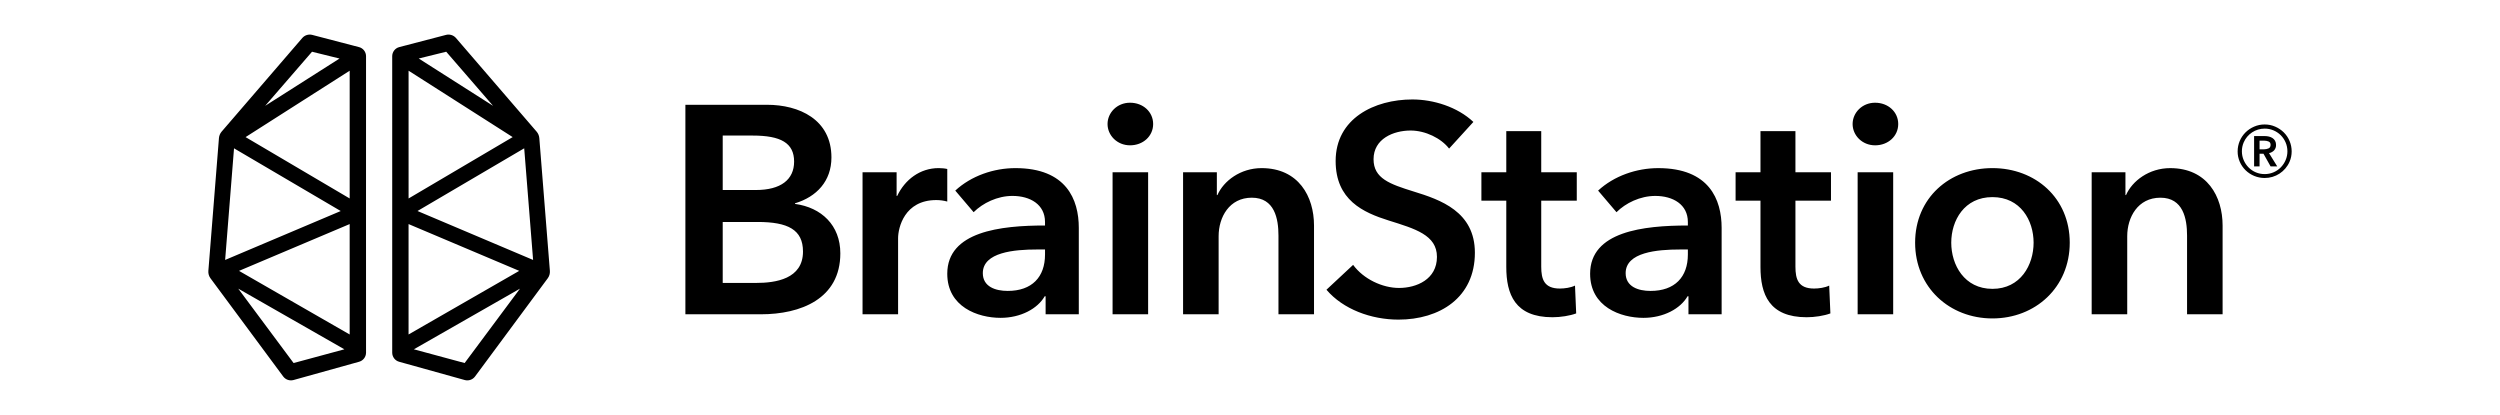
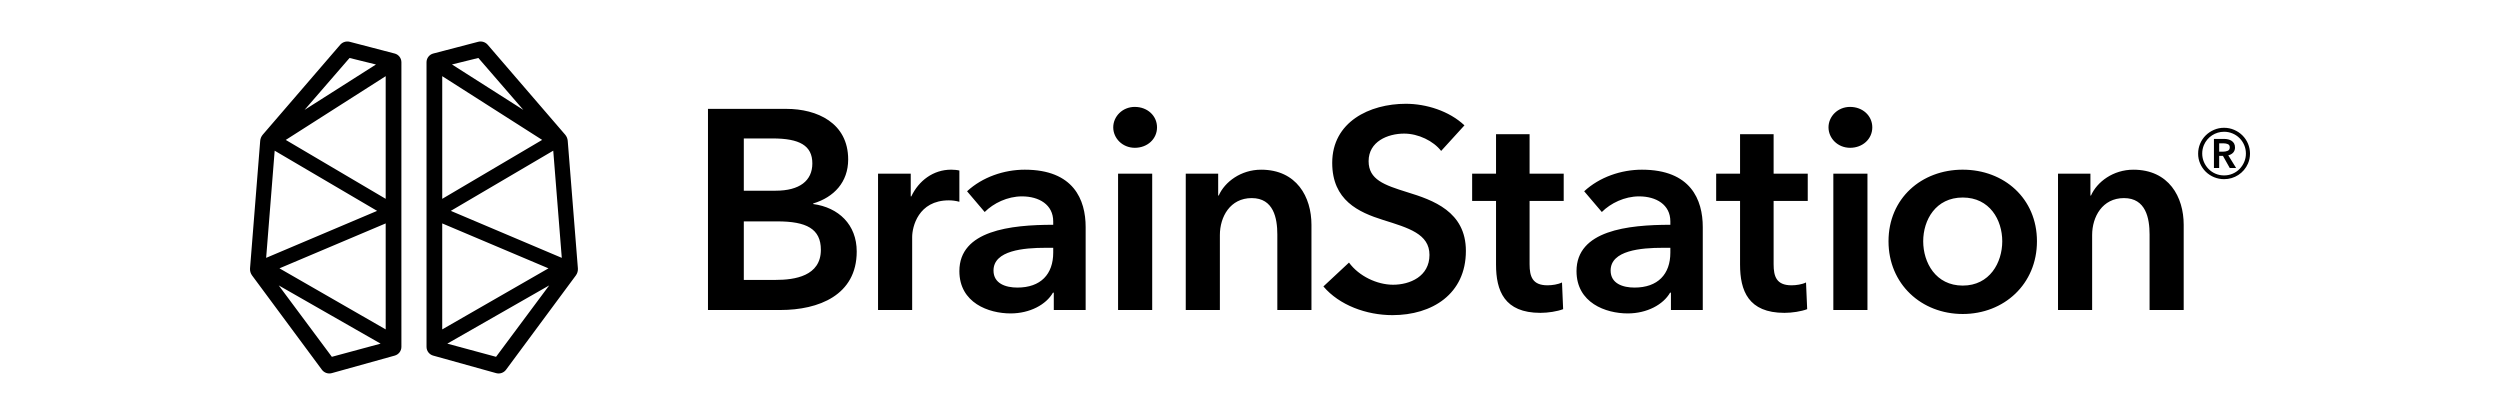
- <svg xmlns="http://www.w3.org/2000/svg" viewBox="0 0 300 49.795" width="250" height="41.496">
-   <path d="M86.726 33.951h4.016c2.312 0 5.617-.462 5.617-3.764 0-2.628-1.812-3.551-5.439-3.551h-4.194zm0-11.15h3.982c2.986 0 4.585-1.243 4.585-3.41 0-2.238-1.6-3.124-4.976-3.124h-3.591zm-4.479-10.227h9.811c3.805 0 7.714 1.74 7.714 6.32 0 2.842-1.778 4.723-4.372 5.504v.07c3.164.428 5.44 2.559 5.44 5.932 0 5.469-4.766 7.314-9.527 7.314h-9.066zm21.258 8.096h4.088v2.84h.071c.925-1.952 2.737-3.338 4.977-3.338.32 0 .747.036 1.031.107v3.907a4.989 4.989 0 00-1.316-.178c-3.838 0-4.585 3.337-4.585 4.58v9.126h-4.266V20.67m21.898 9.268h-.96c-2.701 0-6.505.32-6.505 2.84 0 1.634 1.529 2.132 2.986 2.132 2.915 0 4.479-1.669 4.479-4.368v-.606zm.07 5.61h-.106c-.852 1.492-2.878 2.593-5.295 2.593-2.738 0-6.4-1.315-6.4-5.291 0-5.078 6.4-5.79 11.73-5.79v-.424c0-2.096-1.776-3.126-3.91-3.126-1.812 0-3.553.854-4.656 1.953l-2.203-2.592c1.919-1.775 4.62-2.697 7.217-2.697 6.114 0 7.606 3.763 7.606 7.171v10.369h-3.982zm8.036 2.166h4.266V20.67h-4.266zm2.097-25.388c1.564 0 2.772 1.1 2.772 2.556s-1.208 2.556-2.772 2.556c-1.563 0-2.701-1.206-2.701-2.556s1.138-2.557 2.701-2.557zm6.363 8.344h4.053v2.735h.07c.747-1.705 2.773-3.231 5.298-3.231 4.443 0 6.292 3.409 6.292 6.887v10.653h-4.266v-9.445c0-2.023-.462-4.546-3.201-4.546-2.7 0-3.98 2.345-3.98 4.617v9.374h-4.266V20.67m31.923-2.84c-.96-1.244-2.845-2.167-4.62-2.167-2.064 0-4.446.994-4.446 3.444 0 2.309 1.957 2.983 4.8 3.87 3.235.995 7.36 2.417 7.36 7.352 0 5.397-4.232 8.025-9.173 8.025-3.271 0-6.647-1.243-8.638-3.586l3.199-2.984c1.245 1.705 3.52 2.77 5.51 2.77 2.097 0 4.55-1.03 4.55-3.729 0-2.627-2.63-3.373-5.795-4.367-3.056-.96-6.362-2.45-6.362-7.138 0-5.113 4.656-7.385 9.206-7.385 2.525 0 5.404.888 7.323 2.698l-2.914 3.196m3.876 6.25V20.67h2.986v-4.935h4.194v4.935h4.265v3.41h-4.265v7.918c0 1.526.356 2.627 2.238 2.627.57 0 1.316-.106 1.814-.355l.142 3.339c-.747.283-1.883.46-2.845.46-4.513 0-5.543-2.77-5.543-6.036V24.08h-2.988m24.778 5.859h-.96c-2.702 0-6.506.32-6.506 2.84 0 1.634 1.53 2.132 2.986 2.132 2.915 0 4.48-1.669 4.48-4.368v-.606zm.072 5.61h-.107c-.854 1.492-2.88 2.593-5.297 2.593-2.737 0-6.398-1.315-6.398-5.291 0-5.078 6.398-5.79 11.73-5.79v-.424c0-2.096-1.778-3.126-3.91-3.126-1.813 0-3.555.854-4.656 1.953l-2.205-2.592c1.92-1.775 4.62-2.697 7.217-2.697 6.114 0 7.606 3.763 7.606 7.171v10.369h-3.98zm5.655-11.469V20.67h2.986v-4.935h4.195v4.935h4.266v3.41h-4.266v7.918c0 1.526.355 2.627 2.239 2.627.569 0 1.316-.106 1.812-.355l.144 3.339c-.747.283-1.885.46-2.845.46-4.515 0-5.545-2.77-5.545-6.036V24.08h-2.986m14.646 13.635h4.265V20.67h-4.265zm2.098-25.388c1.564 0 2.772 1.1 2.772 2.556s-1.208 2.556-2.772 2.556c-1.565 0-2.702-1.206-2.702-2.556s1.137-2.557 2.702-2.557zm14.077 22.335c3.377 0 4.94-2.875 4.94-5.54 0-2.663-1.563-5.469-4.94-5.469-3.378 0-4.942 2.806-4.942 5.469 0 2.663 1.564 5.54 4.942 5.54zm0-14.489c5.154 0 9.277 3.587 9.277 8.949s-4.123 9.09-9.277 9.09c-5.155 0-9.278-3.728-9.278-9.09s4.123-8.949 9.278-8.949zm11.91.498h4.051v2.735h.071c.746-1.705 2.772-3.231 5.296-3.231 4.444 0 6.292 3.409 6.292 6.887v10.653h-4.265v-9.445c0-2.023-.462-4.546-3.2-4.546-2.701 0-3.98 2.345-3.98 4.617v9.374H251V20.67m-209.04 3.145l-12.49-7.363 12.491-7.967v15.33zm-13.28 8.69l13.28-5.616.001 13.25-13.279-7.635zm6.551 11.06l-6.642-8.928 12.736 7.28zm-7.148-25.767l12.805 7.525-13.872 5.871zm9.36-11.59l3.301.816L31.82 12.7zm5.636-.555l-5.625-1.469a1.186 1.186 0 00-1.175.37l-9.684 11.242a1.37 1.37 0 00-.321.766l-1.272 15.956a1.325 1.325 0 00.249.867l8.737 11.797a1.156 1.156 0 001.23.422l7.87-2.192a1.135 1.135 0 00.837-1.092l-.003-16.202.003-19.374a1.13 1.13 0 00-.845-1.093zM50.1 25.32l12.805-7.524 1.067 13.397zm5.656 18.244l-6.093-1.648 12.737-7.28zm-6.729-16.676l13.28 5.615-13.28 7.634zM61.52 16.451L49.03 23.817l-.001-15.333 12.49 7.966zM53.546 6.207l5.623 6.494-8.922-5.679zm10.848 9.589L54.71 4.553a1.186 1.186 0 00-1.175-.369L47.91 5.651a1.13 1.13 0 00-.845 1.093l.001 19.374V42.32c0 .51.341.959.835 1.092l7.87 2.192a1.156 1.156 0 001.23-.42l8.736-11.8a1.328 1.328 0 00.25-.866l-1.27-15.956a1.375 1.375 0 00-.321-.766zm207.279 2.124a1.399 1.399 0 00.54-.107c.171-.071.257-.215.257-.433 0-.2-.078-.332-.235-.398a1.245 1.245 0 00-.491-.1h-.597v1.038zm-1.181-1.592h1.28c.17 0 .337.02.498.058a1.326 1.326 0 01.434.184.978.978 0 01.306.327.993.993 0 01.114.497.919.919 0 01-.228.646 1.137 1.137 0 01-.613.335l.983 1.59h-.796l-.853-1.52h-.47v1.52h-.655zm-1.465 1.833c0 .37.072.72.214 1.053.142.33.336.622.582.872a2.68 2.68 0 001.934.804 2.678 2.678 0 001.936-.804 2.84 2.84 0 00.582-.874 2.638 2.638 0 00.214-1.05c0-.38-.071-.734-.214-1.066a2.765 2.765 0 00-.582-.867 2.752 2.752 0 00-.869-.583 2.687 2.687 0 00-1.067-.213 2.734 2.734 0 00-2.518 1.663 2.688 2.688 0 00-.212 1.065zm-.51 0a3.203 3.203 0 01.952-2.28c.294-.29.637-.518 1.03-.688a3.11 3.11 0 011.26-.257c.444 0 .864.085 1.258.257.394.17.737.4 1.032.689a3.21 3.21 0 01.951 2.28c0 .444-.084.862-.255 1.25a3.235 3.235 0 01-2.988 1.946 3.27 3.27 0 01-2.29-.93 3.228 3.228 0 01-.696-1.016 3.066 3.066 0 01-.255-1.25z" fill-rule="evenodd" />
+ <svg xmlns="http://www.w3.org/2000/svg" width="250" height="41.496" viewBox="0 0 312.5 51.87">
+   <path fill-rule="evenodd" d="M92.976 34.988h4.016c2.312 0 5.617-.462 5.617-3.764 0-2.628-1.812-3.551-5.439-3.551h-4.194zm0-11.15h3.982c2.986 0 4.585-1.242 4.585-3.41 0-2.237-1.6-3.123-4.976-3.123h-3.591zM88.497 13.61h9.811c3.805 0 7.714 1.74 7.714 6.321 0 2.841-1.778 4.722-4.372 5.503v.071c3.164.427 5.44 2.558 5.44 5.931 0 5.47-4.766 7.314-9.527 7.314h-9.066zm21.258 8.097h4.088v2.84h.071c.925-1.952 2.737-3.338 4.977-3.338.32 0 .747.035 1.031.107v3.906a4.989 4.989 0 0 0-1.316-.178c-3.838 0-4.585 3.338-4.585 4.581v9.125h-4.266V21.708m21.898 9.267h-.96c-2.701 0-6.505.32-6.505 2.841 0 1.633 1.529 2.131 2.986 2.131 2.915 0 4.479-1.669 4.479-4.367v-.606zm.07 5.611h-.106c-.852 1.49-2.878 2.592-5.295 2.592-2.738 0-6.4-1.314-6.4-5.29 0-5.078 6.4-5.79 11.73-5.79v-.425c0-2.096-1.776-3.126-3.909-3.126-1.813 0-3.554.854-4.657 1.954l-2.203-2.592c1.919-1.776 4.62-2.698 7.217-2.698 6.114 0 7.606 3.763 7.606 7.172V38.75h-3.982zm8.036 2.165h4.266V21.708h-4.266zm2.097-25.387c1.564 0 2.772 1.1 2.772 2.555 0 1.457-1.208 2.556-2.772 2.556-1.563 0-2.701-1.206-2.701-2.556 0-1.349 1.138-2.557 2.701-2.557zm6.363 8.344h4.053v2.734h.07c.747-1.704 2.773-3.23 5.298-3.23 4.443 0 6.292 3.408 6.292 6.886v10.653h-4.266v-9.445c0-2.023-.462-4.545-3.201-4.545-2.7 0-3.98 2.344-3.98 4.616v9.374h-4.266V21.708m31.923-2.841c-.96-1.244-2.845-2.167-4.62-2.167-2.064 0-4.446.994-4.446 3.444 0 2.31 1.957 2.984 4.8 3.871 3.235.995 7.36 2.416 7.36 7.351 0 5.398-4.232 8.026-9.173 8.026-3.271 0-6.647-1.244-8.638-3.587l3.199-2.983c1.245 1.704 3.52 2.77 5.51 2.77 2.097 0 4.55-1.03 4.55-3.73 0-2.627-2.63-3.372-5.795-4.367-3.056-.959-6.362-2.45-6.362-7.137 0-5.113 4.656-7.385 9.206-7.385 2.525 0 5.404.887 7.323 2.697l-2.914 3.197m3.876 6.25v-3.41h2.986v-4.934h4.194v4.935h4.265v3.408h-4.265v7.919c0 1.527.356 2.628 2.238 2.628.57 0 1.316-.107 1.814-.356l.142 3.339c-.747.283-1.883.461-2.845.461-4.513 0-5.543-2.77-5.543-6.036v-7.955h-2.988m24.778 5.859h-.96c-2.702 0-6.506.32-6.506 2.841 0 1.633 1.53 2.131 2.986 2.131 2.915 0 4.48-1.669 4.48-4.367v-.606zm.072 5.611h-.107c-.854 1.49-2.88 2.592-5.297 2.592-2.737 0-6.398-1.314-6.398-5.29 0-5.078 6.398-5.79 11.73-5.79v-.425c0-2.096-1.778-3.126-3.91-3.126-1.813 0-3.555.854-4.656 1.954l-2.205-2.592c1.92-1.776 4.62-2.698 7.217-2.698 6.114 0 7.606 3.763 7.606 7.172V38.75h-3.98zm5.655-11.47v-3.408h2.986v-4.935h4.195v4.935h4.266v3.408h-4.266v7.919c0 1.527.355 2.628 2.239 2.628.569 0 1.316-.107 1.812-.356l.144 3.339c-.747.283-1.885.461-2.845.461-4.515 0-5.545-2.77-5.545-6.036v-7.955h-2.986m14.646 13.635h4.265V21.708h-4.265zm2.098-25.387c1.564 0 2.772 1.1 2.772 2.555 0 1.457-1.208 2.556-2.772 2.556-1.565 0-2.702-1.206-2.702-2.556 0-1.349 1.137-2.557 2.702-2.557zm14.077 22.334c3.377 0 4.94-2.875 4.94-5.54 0-2.663-1.563-5.468-4.94-5.468-3.378 0-4.942 2.805-4.942 5.468 0 2.664 1.564 5.54 4.942 5.54zm0-14.488c5.154 0 9.277 3.586 9.277 8.948s-4.123 9.091-9.277 9.091c-5.155 0-9.278-3.729-9.278-9.09 0-5.363 4.123-8.95 9.278-8.95zm11.91.498h4.051v2.734h.071c.746-1.704 2.772-3.23 5.296-3.23 4.444 0 6.292 3.408 6.292 6.886v10.653h-4.265v-9.445c0-2.023-.462-4.545-3.2-4.545-2.701 0-3.98 2.344-3.98 4.616v9.374h-4.266V21.708m-209.04 3.145L35.72 17.49l12.491-7.968v15.33Zm-13.28 8.689 13.28-5.616.001 13.25-13.279-7.634zm6.551 11.06-6.642-8.927 12.736 7.28zm-7.148-25.766L47.14 26.36l-13.872 5.872zm9.36-11.59 3.301.815-8.925 5.676zm5.636-.556-5.625-1.468a1.186 1.186 0 0 0-1.175.369l-9.684 11.242a1.37 1.37 0 0 0-.321.767l-1.272 15.955a1.325 1.325 0 0 0 .249.867l8.737 11.797a1.156 1.156 0 0 0 1.23.423l7.87-2.192a1.135 1.135 0 0 0 .837-1.093l-.003-16.201.003-19.375a1.13 1.13 0 0 0-.845-1.092Zm7.021 19.668 12.805-7.524 1.067 13.398zm5.656 18.244-6.093-1.648 12.737-7.28zm-6.729-16.676 13.28 5.616-13.28 7.634zM67.77 17.488 55.28 24.854l-.001-15.333 12.49 7.966ZM59.796 7.245l5.623 6.494-8.922-5.68Zm10.848 9.588L60.96 5.591a1.186 1.186 0 0 0-1.175-.37L54.16 6.69a1.13 1.13 0 0 0-.845 1.092l.001 19.375v16.201c0 .51.341.96.835 1.093l7.87 2.192a1.156 1.156 0 0 0 1.23-.421l8.736-11.799a1.328 1.328 0 0 0 .25-.867L70.966 17.6a1.375 1.375 0 0 0-.321-.767Zm207.279 2.124a1.399 1.399 0 0 0 .54-.107c.171-.07.257-.215.257-.432 0-.2-.078-.332-.235-.399a1.245 1.245 0 0 0-.491-.1h-.597v1.038zm-1.181-1.592h1.28c.17 0 .337.02.498.058a1.326 1.326 0 0 1 .434.184.978.978 0 0 1 .306.327.993.993 0 0 1 .114.497.919.919 0 0 1-.228.646 1.137 1.137 0 0 1-.613.335l.983 1.59h-.796l-.853-1.519h-.47v1.52h-.655zm-1.465 1.834c0 .37.072.72.214 1.052.142.33.336.622.582.873a2.68 2.68 0 0 0 1.934.803 2.678 2.678 0 0 0 1.936-.803 2.84 2.84 0 0 0 .582-.875 2.638 2.638 0 0 0 .214-1.05c0-.38-.071-.734-.214-1.066a2.765 2.765 0 0 0-.582-.867 2.752 2.752 0 0 0-.869-.582 2.687 2.687 0 0 0-1.067-.214 2.734 2.734 0 0 0-2.518 1.663 2.688 2.688 0 0 0-.212 1.066zm-.51 0a3.203 3.203 0 0 1 .952-2.28c.294-.29.637-.518 1.03-.689a3.11 3.11 0 0 1 1.26-.256c.444 0 .864.084 1.258.256.394.17.737.4 1.032.69a3.21 3.21 0 0 1 .951 2.279c0 .444-.084.862-.255 1.25a3.235 3.235 0 0 1-2.988 1.946 3.27 3.27 0 0 1-2.29-.93 3.228 3.228 0 0 1-.696-1.015 3.066 3.066 0 0 1-.255-1.251z" style="stroke-width:1.482" />
</svg>
